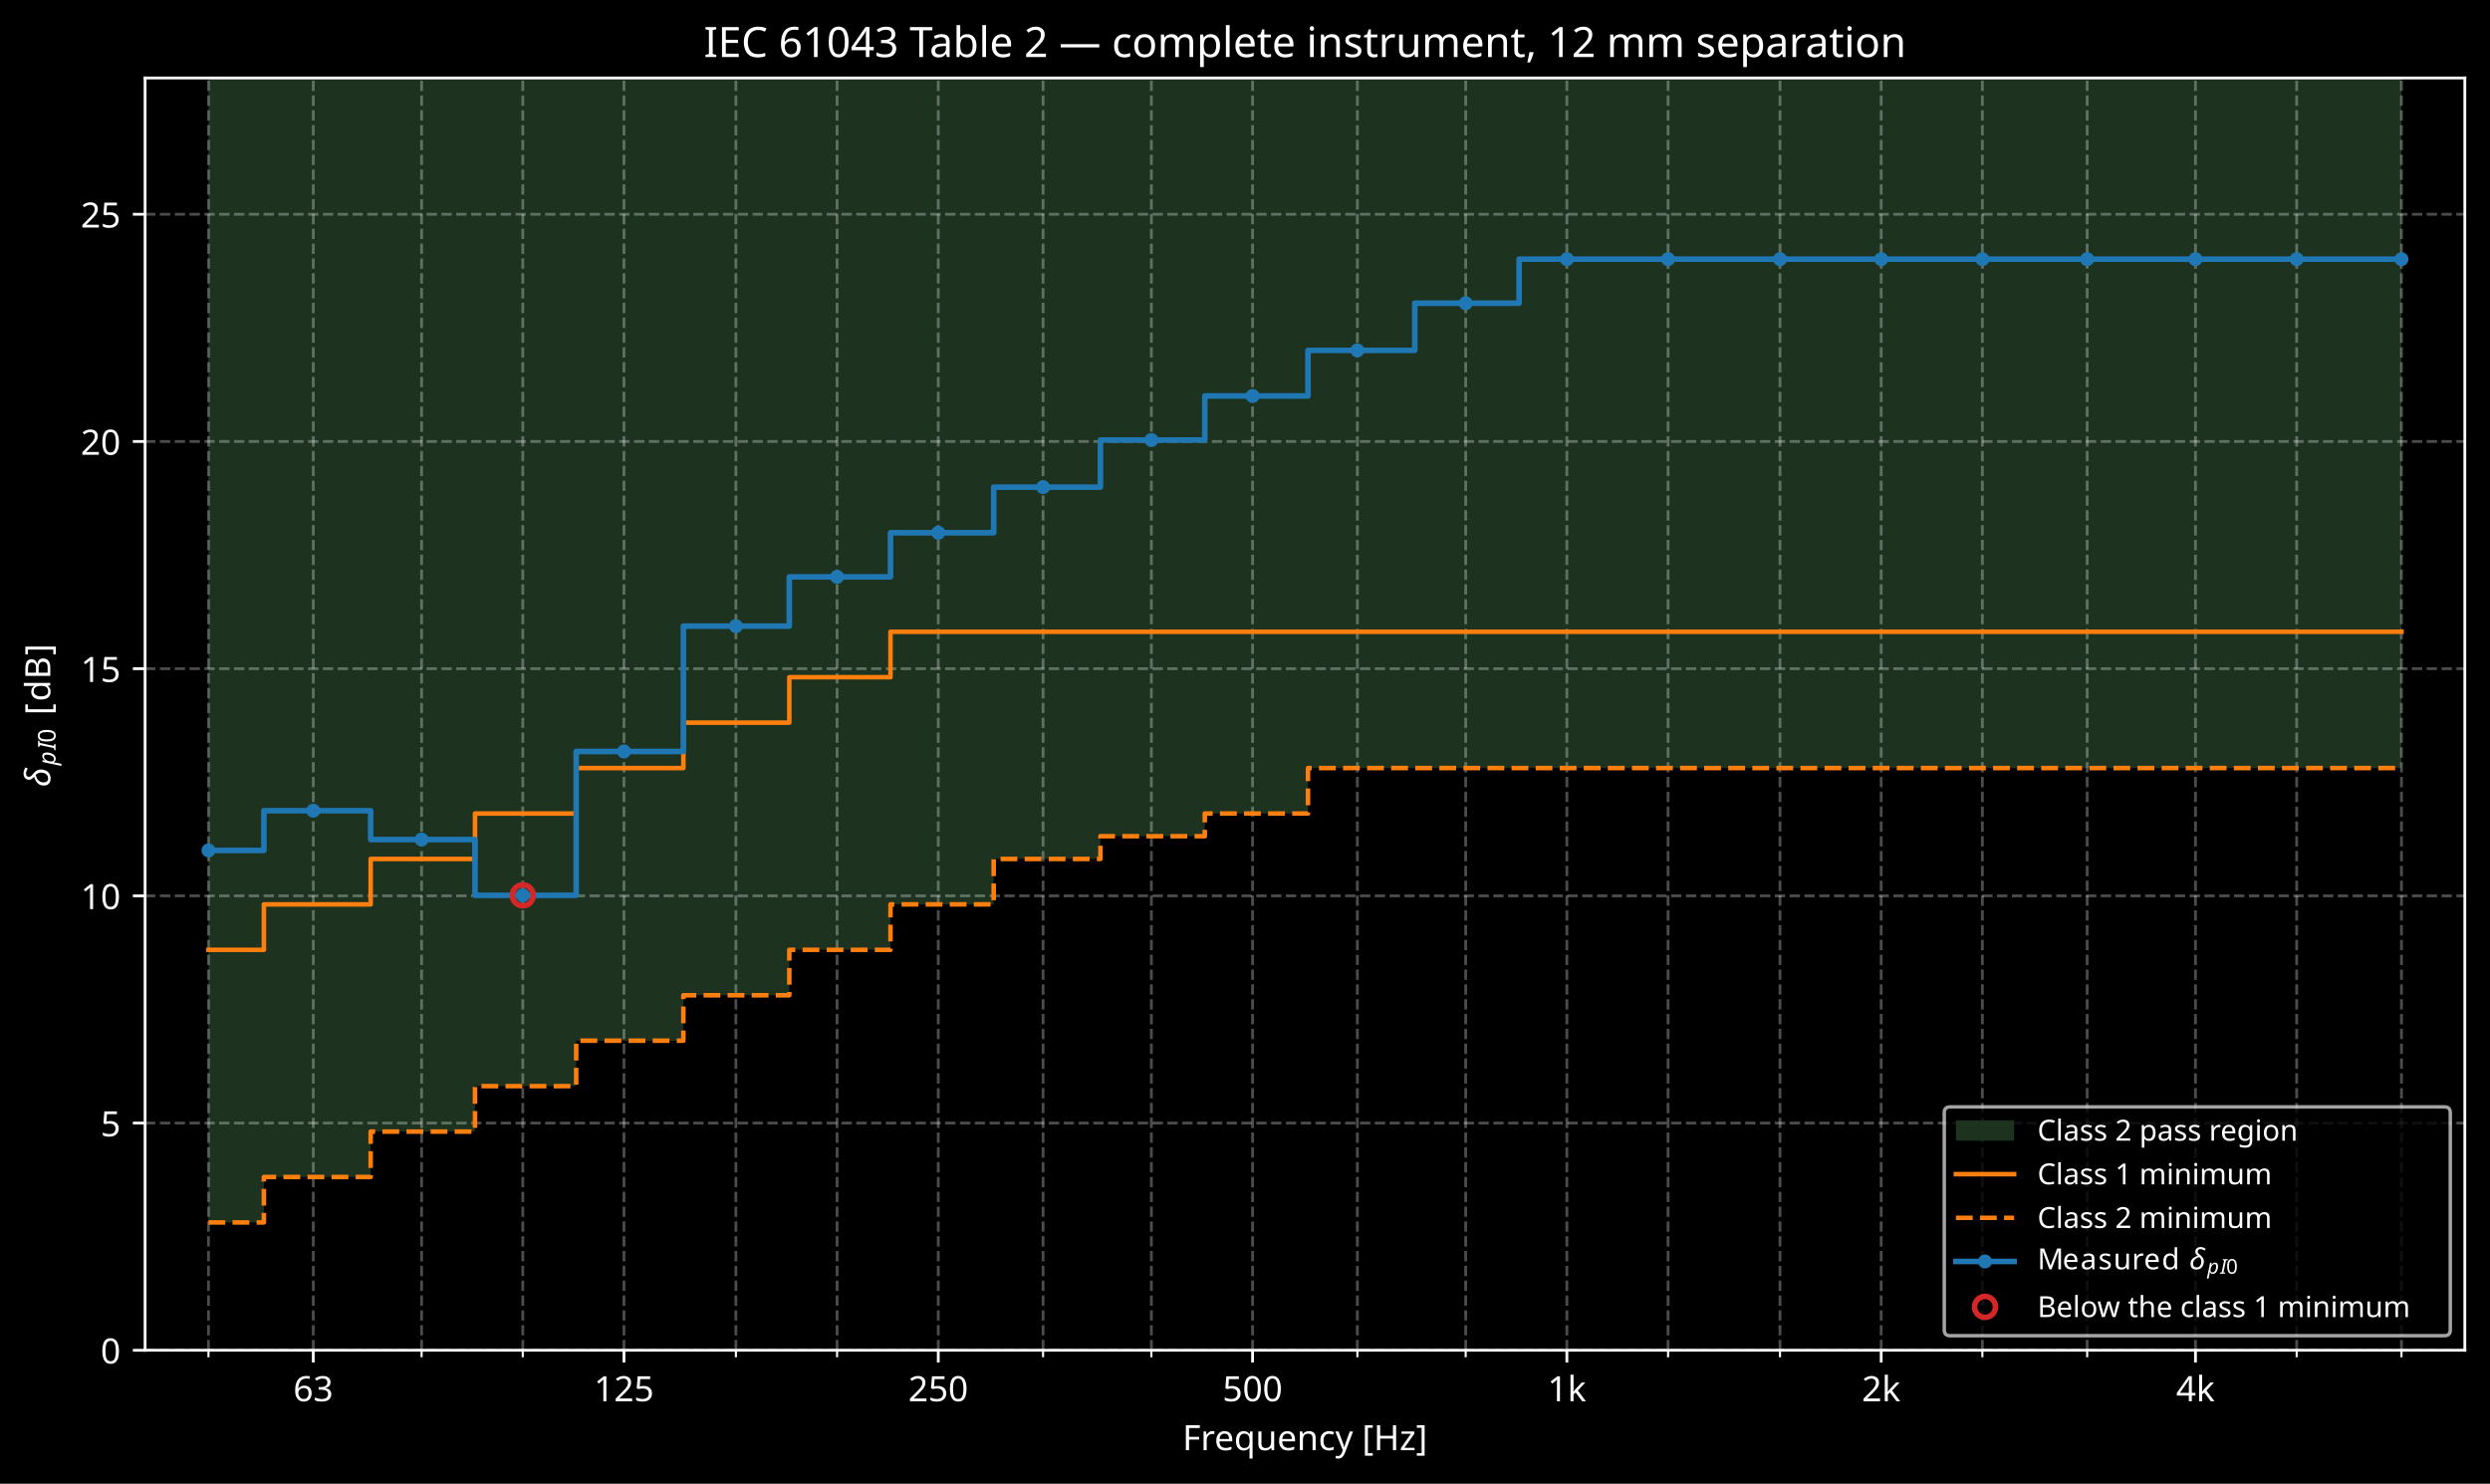
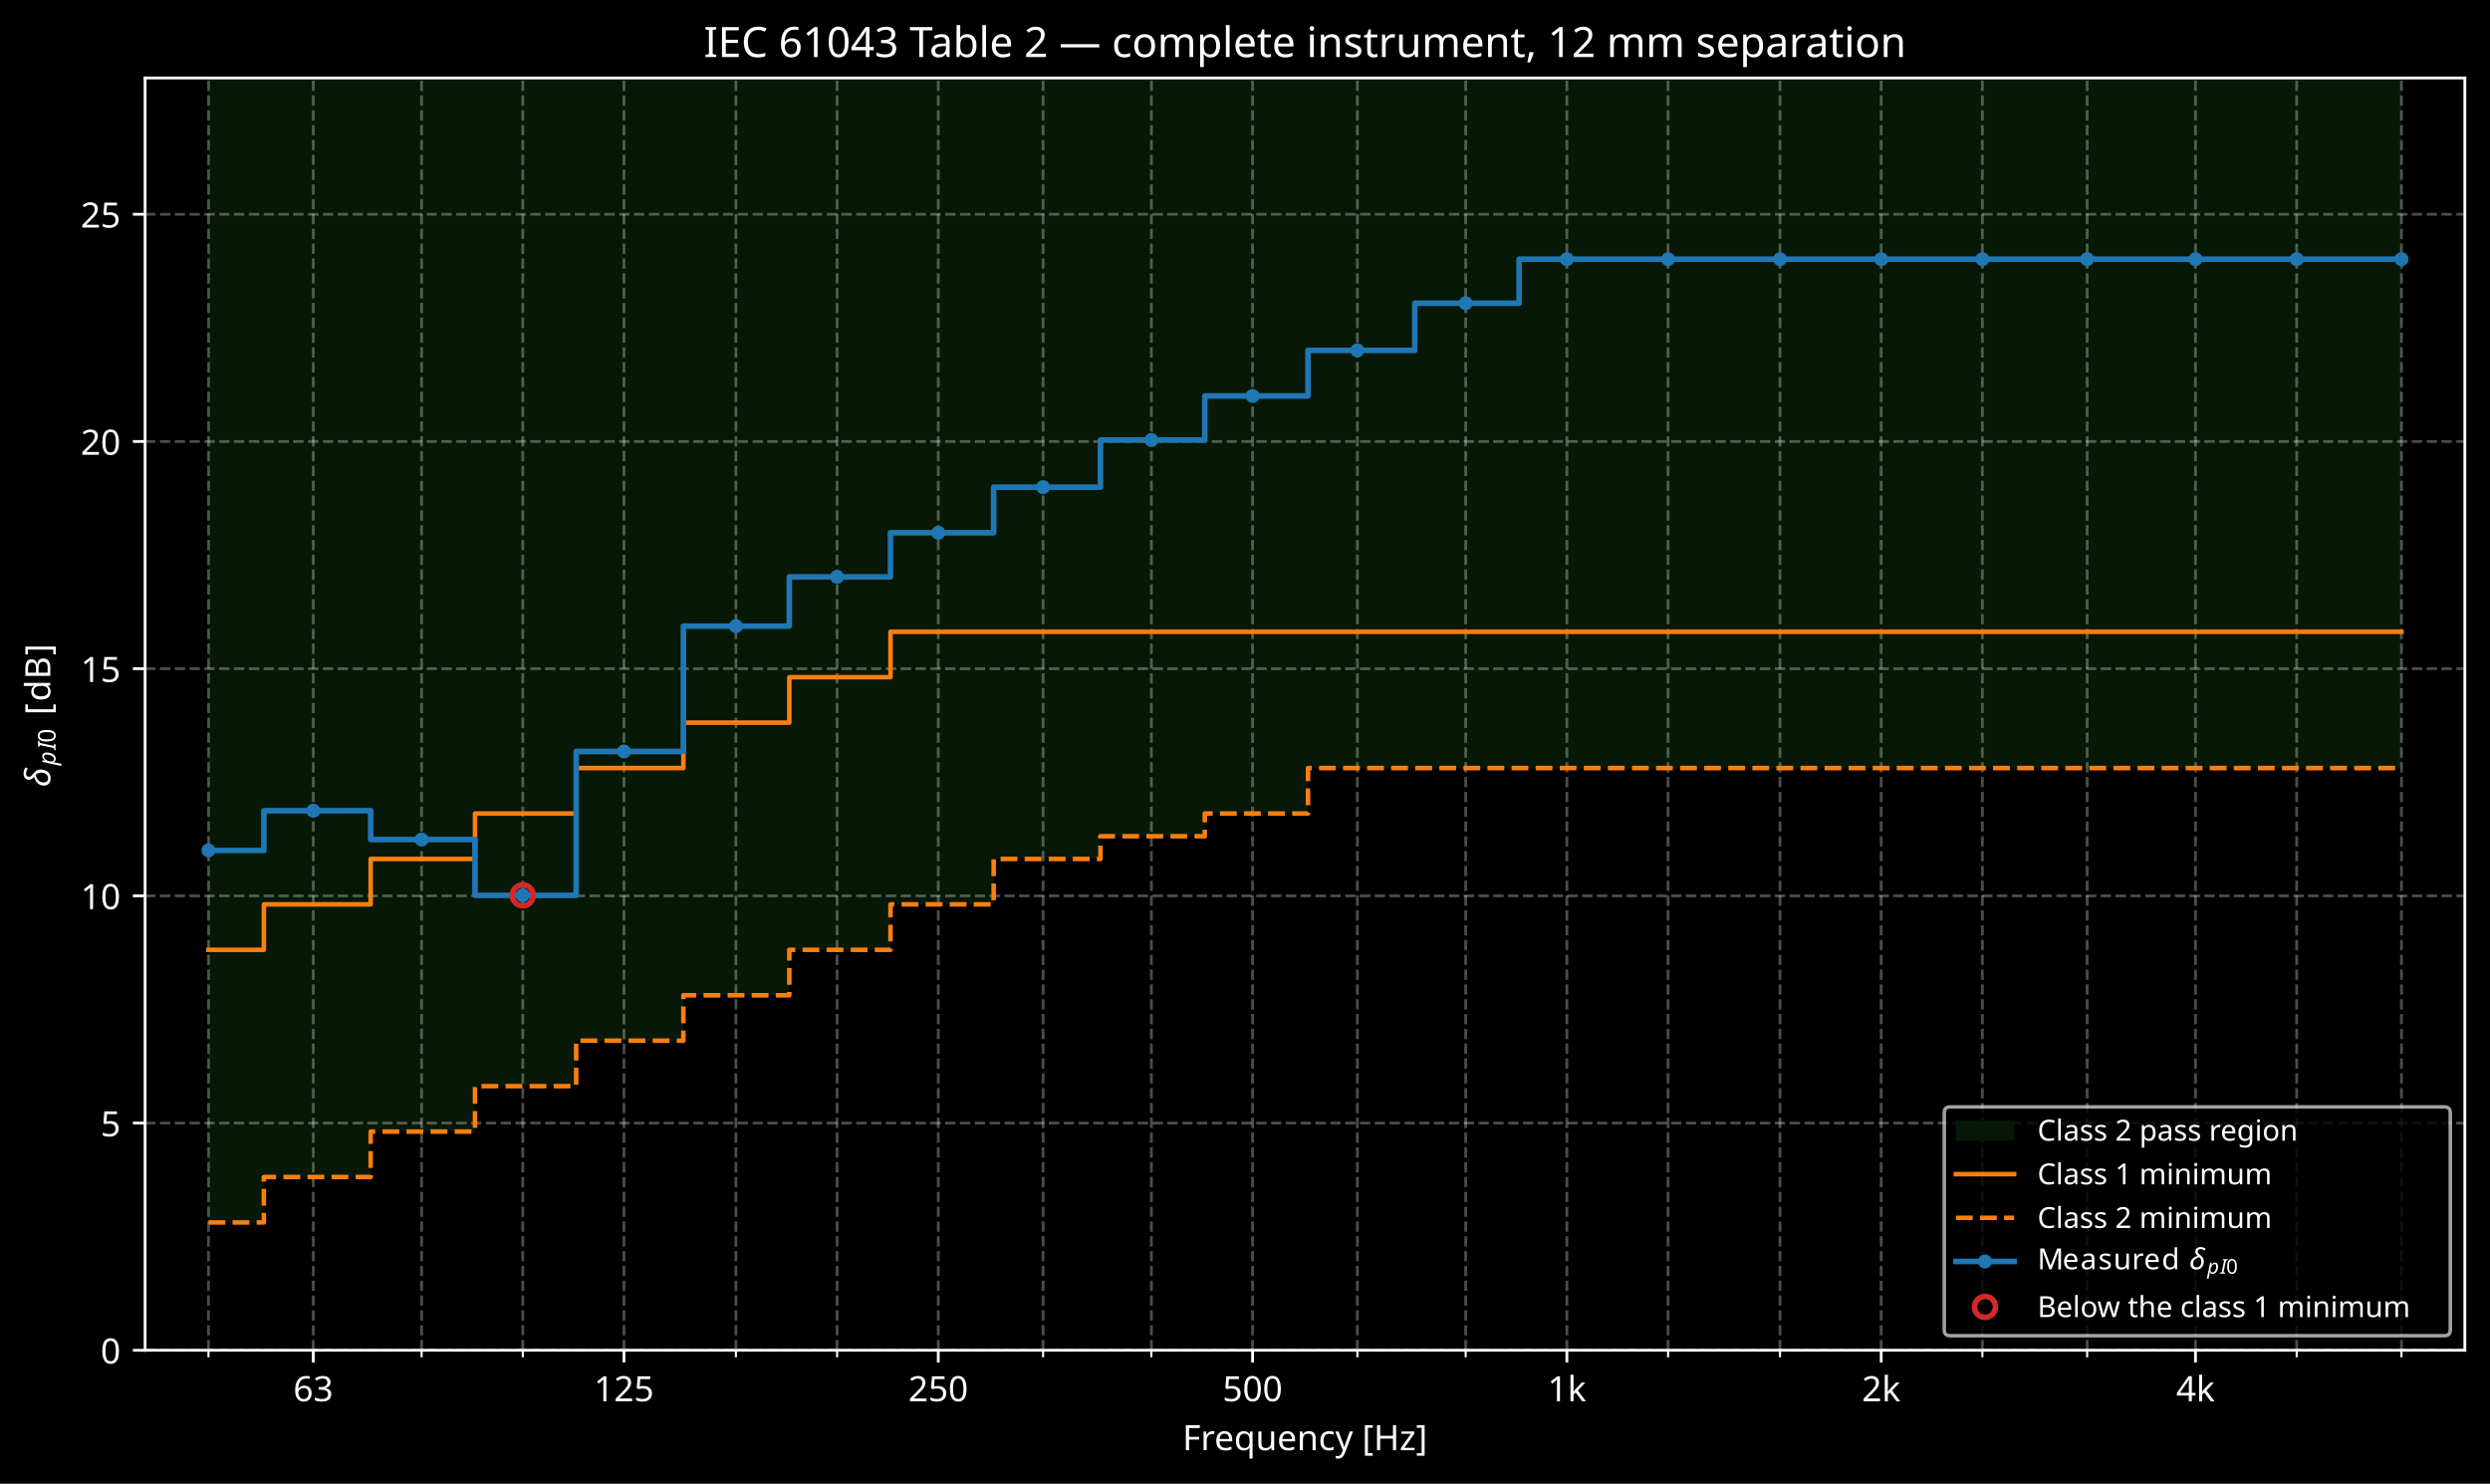
<svg xmlns="http://www.w3.org/2000/svg" xmlns:xlink="http://www.w3.org/1999/xlink" width="712.605pt" height="424.635pt" viewBox="0 0 712.605 424.635" version="1.1">
  <defs>
    <style type="text/css">*{stroke-linejoin: round; stroke-linecap: butt}</style>
  </defs>
  <g id="figure_1">
    <g id="patch_1">
      <path d="M 0 424.635  L 712.605 424.635  L 712.605 0  L 0 0  z " />
    </g>
    <g id="axes_1">
      <g id="patch_2">
        <path d="M 41.525 386.433  L 705.405 386.433  L 705.405 22.318  L 41.525 22.318  z " />
      </g>
      <g id="FillBetweenPolyCollection_1">
-         <path d="M 59.662 22.318  L 59.662 349.86  L 75.522 349.86  L 75.522 336.856  L 106.078 336.856  L 106.078 323.852  L 135.939 323.852  L 135.939 310.848  L 164.897 310.848  L 164.897 297.844  L 195.573 297.844  L 195.573 284.84  L 225.889 284.84  L 225.889 271.836  L 254.847 271.836  L 254.847 258.832  L 284.38 258.832  L 284.38 245.828  L 314.935 245.828  L 314.935 239.325  L 344.797 239.325  L 344.797 232.823  L 374.33 232.823  L 374.33 219.819  L 404.885 219.819  L 404.885 219.819  L 434.747 219.819  L 434.747 219.819  L 463.704 219.819  L 463.704 219.819  L 494.38 219.819  L 494.38 219.819  L 524.697 219.819  L 524.697 219.819  L 553.654 219.819  L 553.654 219.819  L 583.187 219.819  L 583.187 219.819  L 613.742 219.819  L 613.742 219.819  L 643.604 219.819  L 643.604 219.819  L 673.137 219.819  L 673.137 219.819  L 687.268 219.819  L 687.268 22.318  L 687.268 22.318  L 673.137 22.318  L 673.137 22.318  L 643.604 22.318  L 643.604 22.318  L 613.742 22.318  L 613.742 22.318  L 583.187 22.318  L 583.187 22.318  L 553.654 22.318  L 553.654 22.318  L 524.697 22.318  L 524.697 22.318  L 494.38 22.318  L 494.38 22.318  L 463.704 22.318  L 463.704 22.318  L 434.747 22.318  L 434.747 22.318  L 404.885 22.318  L 404.885 22.318  L 374.33 22.318  L 374.33 22.318  L 344.797 22.318  L 344.797 22.318  L 314.935 22.318  L 314.935 22.318  L 284.38 22.318  L 284.38 22.318  L 254.847 22.318  L 254.847 22.318  L 225.889 22.318  L 225.889 22.318  L 195.573 22.318  L 195.573 22.318  L 164.897 22.318  L 164.897 22.318  L 135.939 22.318  L 135.939 22.318  L 106.078 22.318  L 106.078 22.318  L 75.522 22.318  L 75.522 22.318  L 59.662 22.318  z " clip-path="url(#p0b896bd59b)" style="fill: #1d3320" />
+         <path d="M 59.662 22.318  L 59.662 349.86  L 75.522 349.86  L 75.522 336.856  L 106.078 336.856  L 106.078 323.852  L 135.939 323.852  L 135.939 310.848  L 164.897 310.848  L 164.897 297.844  L 195.573 297.844  L 195.573 284.84  L 225.889 284.84  L 225.889 271.836  L 254.847 271.836  L 254.847 258.832  L 284.38 258.832  L 284.38 245.828  L 314.935 245.828  L 314.935 239.325  L 344.797 239.325  L 344.797 232.823  L 374.33 232.823  L 374.33 219.819  L 404.885 219.819  L 404.885 219.819  L 434.747 219.819  L 434.747 219.819  L 463.704 219.819  L 463.704 219.819  L 494.38 219.819  L 494.38 219.819  L 524.697 219.819  L 524.697 219.819  L 553.654 219.819  L 553.654 219.819  L 583.187 219.819  L 583.187 219.819  L 613.742 219.819  L 613.742 219.819  L 643.604 219.819  L 643.604 219.819  L 673.137 219.819  L 673.137 219.819  L 687.268 219.819  L 687.268 22.318  L 687.268 22.318  L 673.137 22.318  L 673.137 22.318  L 643.604 22.318  L 643.604 22.318  L 613.742 22.318  L 613.742 22.318  L 583.187 22.318  L 583.187 22.318  L 553.654 22.318  L 553.654 22.318  L 524.697 22.318  L 524.697 22.318  L 494.38 22.318  L 494.38 22.318  L 463.704 22.318  L 463.704 22.318  L 434.747 22.318  L 434.747 22.318  L 404.885 22.318  L 404.885 22.318  L 374.33 22.318  L 374.33 22.318  L 344.797 22.318  L 344.797 22.318  L 314.935 22.318  L 314.935 22.318  L 284.38 22.318  L 284.38 22.318  L 254.847 22.318  L 254.847 22.318  L 225.889 22.318  L 225.889 22.318  L 195.573 22.318  L 195.573 22.318  L 164.897 22.318  L 164.897 22.318  L 135.939 22.318  L 135.939 22.318  L 106.078 22.318  L 106.078 22.318  L 75.522 22.318  L 75.522 22.318  L 59.662 22.318  z " clip-path="url(#p0b896bd59b)" style="fill: #071807" />
      </g>
      <g id="matplotlib.axis_1">
        <g id="xtick_1">
          <g id="line2d_1">
            <path d="M 89.653 386.433  L 89.653 22.318  " clip-path="url(#p0b896bd59b)" style="fill: none; stroke-dasharray: 2.96,1.28; stroke-dashoffset: 0; stroke: #ffffff; stroke-opacity: 0.3; stroke-width: 0.8" />
          </g>
          <g id="line2d_2">
            <defs>
              <path id="m8d14ee1197" d="M 0 0  L 0 3.5  " style="stroke: #ffffff; stroke-width: 0.8" />
            </defs>
            <g>
              <use xlink:href="#m8d14ee1197" x="89.653" y="386.433" style="fill: #ffffff; stroke: #ffffff; stroke-width: 0.8" />
            </g>
          </g>
          <g id="text_1">
            <text style="font-size: 10px; font-family: sans-serif; text-anchor: middle; fill: #ffffff" x="89.653" y="401.031" transform="rotate(-0 89.65341 401.0311)">63</text>
          </g>
        </g>
        <g id="xtick_2">
          <g id="line2d_3">
            <path d="M 178.569 386.433  L 178.569 22.318  " clip-path="url(#p0b896bd59b)" style="fill: none; stroke-dasharray: 2.96,1.28; stroke-dashoffset: 0; stroke: #ffffff; stroke-opacity: 0.3; stroke-width: 0.8" />
          </g>
          <g id="line2d_4">
            <g>
              <use xlink:href="#m8d14ee1197" x="178.569" y="386.433" style="fill: #ffffff; stroke: #ffffff; stroke-width: 0.8" />
            </g>
          </g>
          <g id="text_2">
            <text style="font-size: 10px; font-family: sans-serif; text-anchor: middle; fill: #ffffff" x="178.569" y="401.031" transform="rotate(-0 178.5693 401.0311)">125</text>
          </g>
        </g>
        <g id="xtick_3">
          <g id="line2d_5">
            <path d="M 268.519 386.433  L 268.519 22.318  " clip-path="url(#p0b896bd59b)" style="fill: none; stroke-dasharray: 2.96,1.28; stroke-dashoffset: 0; stroke: #ffffff; stroke-opacity: 0.3; stroke-width: 0.8" />
          </g>
          <g id="line2d_6">
            <g>
              <use xlink:href="#m8d14ee1197" x="268.519" y="386.433" style="fill: #ffffff; stroke: #ffffff; stroke-width: 0.8" />
            </g>
          </g>
          <g id="text_3">
            <text style="font-size: 10px; font-family: sans-serif; text-anchor: middle; fill: #ffffff" x="268.519" y="401.031" transform="rotate(-0 268.5193 401.0311)">250</text>
          </g>
        </g>
        <g id="xtick_4">
          <g id="line2d_7">
            <path d="M 358.469 386.433  L 358.469 22.318  " clip-path="url(#p0b896bd59b)" style="fill: none; stroke-dasharray: 2.96,1.28; stroke-dashoffset: 0; stroke: #ffffff; stroke-opacity: 0.3; stroke-width: 0.8" />
          </g>
          <g id="line2d_8">
            <g>
              <use xlink:href="#m8d14ee1197" x="358.469" y="386.433" style="fill: #ffffff; stroke: #ffffff; stroke-width: 0.8" />
            </g>
          </g>
          <g id="text_4">
            <text style="font-size: 10px; font-family: sans-serif; text-anchor: middle; fill: #ffffff" x="358.469" y="401.031" transform="rotate(-0 358.4693 401.0311)">500</text>
          </g>
        </g>
        <g id="xtick_5">
          <g id="line2d_9">
            <path d="M 448.419 386.433  L 448.419 22.318  " clip-path="url(#p0b896bd59b)" style="fill: none; stroke-dasharray: 2.96,1.28; stroke-dashoffset: 0; stroke: #ffffff; stroke-opacity: 0.3; stroke-width: 0.8" />
          </g>
          <g id="line2d_10">
            <g>
              <use xlink:href="#m8d14ee1197" x="448.419" y="386.433" style="fill: #ffffff; stroke: #ffffff; stroke-width: 0.8" />
            </g>
          </g>
          <g id="text_5">
            <text style="font-size: 10px; font-family: sans-serif; text-anchor: middle; fill: #ffffff" x="448.419" y="401.032" transform="rotate(-0 448.4192 401.0319)">1k</text>
          </g>
        </g>
        <g id="xtick_6">
          <g id="line2d_11">
            <path d="M 538.369 386.433  L 538.369 22.318  " clip-path="url(#p0b896bd59b)" style="fill: none; stroke-dasharray: 2.96,1.28; stroke-dashoffset: 0; stroke: #ffffff; stroke-opacity: 0.3; stroke-width: 0.8" />
          </g>
          <g id="line2d_12">
            <g>
              <use xlink:href="#m8d14ee1197" x="538.369" y="386.433" style="fill: #ffffff; stroke: #ffffff; stroke-width: 0.8" />
            </g>
          </g>
          <g id="text_6">
            <text style="font-size: 10px; font-family: sans-serif; text-anchor: middle; fill: #ffffff" x="538.369" y="401.032" transform="rotate(-0 538.3692 401.0319)">2k</text>
          </g>
        </g>
        <g id="xtick_7">
          <g id="line2d_13">
            <path d="M 628.319 386.433  L 628.319 22.318  " clip-path="url(#p0b896bd59b)" style="fill: none; stroke-dasharray: 2.96,1.28; stroke-dashoffset: 0; stroke: #ffffff; stroke-opacity: 0.3; stroke-width: 0.8" />
          </g>
          <g id="line2d_14">
            <g>
              <use xlink:href="#m8d14ee1197" x="628.319" y="386.433" style="fill: #ffffff; stroke: #ffffff; stroke-width: 0.8" />
            </g>
          </g>
          <g id="text_7">
            <text style="font-size: 10px; font-family: sans-serif; text-anchor: middle; fill: #ffffff" x="628.319" y="401.032" transform="rotate(-0 628.3192 401.0319)">4k</text>
          </g>
        </g>
        <g id="xtick_8">
          <g id="line2d_15">
            <path d="M 59.662 386.433  L 59.662 22.318  " clip-path="url(#p0b896bd59b)" style="fill: none; stroke-dasharray: 2.96,1.28; stroke-dashoffset: 0; stroke: #ffffff; stroke-opacity: 0.3; stroke-width: 0.8" />
          </g>
          <g id="line2d_16">
            <defs>
              <path id="m1caa325441" d="M 0 0  L 0 2  " style="stroke: #ffffff; stroke-width: 0.6" />
            </defs>
            <g>
              <use xlink:href="#m1caa325441" x="59.662" y="386.433" style="fill: #ffffff; stroke: #ffffff; stroke-width: 0.6" />
            </g>
          </g>
        </g>
        <g id="xtick_9">
          <g id="line2d_17">
            <path d="M 120.655 386.433  L 120.655 22.318  " clip-path="url(#p0b896bd59b)" style="fill: none; stroke-dasharray: 2.96,1.28; stroke-dashoffset: 0; stroke: #ffffff; stroke-opacity: 0.3; stroke-width: 0.8" />
          </g>
          <g id="line2d_18">
            <g>
              <use xlink:href="#m1caa325441" x="120.655" y="386.433" style="fill: #ffffff; stroke: #ffffff; stroke-width: 0.6" />
            </g>
          </g>
        </g>
        <g id="xtick_10">
          <g id="line2d_19">
            <path d="M 149.612 386.433  L 149.612 22.318  " clip-path="url(#p0b896bd59b)" style="fill: none; stroke-dasharray: 2.96,1.28; stroke-dashoffset: 0; stroke: #ffffff; stroke-opacity: 0.3; stroke-width: 0.8" />
          </g>
          <g id="line2d_20">
            <g>
              <use xlink:href="#m1caa325441" x="149.612" y="386.433" style="fill: #ffffff; stroke: #ffffff; stroke-width: 0.6" />
            </g>
          </g>
        </g>
        <g id="xtick_11">
          <g id="line2d_21">
            <path d="M 210.604 386.433  L 210.604 22.318  " clip-path="url(#p0b896bd59b)" style="fill: none; stroke-dasharray: 2.96,1.28; stroke-dashoffset: 0; stroke: #ffffff; stroke-opacity: 0.3; stroke-width: 0.8" />
          </g>
          <g id="line2d_22">
            <g>
              <use xlink:href="#m1caa325441" x="210.604" y="386.433" style="fill: #ffffff; stroke: #ffffff; stroke-width: 0.6" />
            </g>
          </g>
        </g>
        <g id="xtick_12">
          <g id="line2d_23">
            <path d="M 239.562 386.433  L 239.562 22.318  " clip-path="url(#p0b896bd59b)" style="fill: none; stroke-dasharray: 2.96,1.28; stroke-dashoffset: 0; stroke: #ffffff; stroke-opacity: 0.3; stroke-width: 0.8" />
          </g>
          <g id="line2d_24">
            <g>
              <use xlink:href="#m1caa325441" x="239.562" y="386.433" style="fill: #ffffff; stroke: #ffffff; stroke-width: 0.6" />
            </g>
          </g>
        </g>
        <g id="xtick_13">
          <g id="line2d_25">
            <path d="M 298.511 386.433  L 298.511 22.318  " clip-path="url(#p0b896bd59b)" style="fill: none; stroke-dasharray: 2.96,1.28; stroke-dashoffset: 0; stroke: #ffffff; stroke-opacity: 0.3; stroke-width: 0.8" />
          </g>
          <g id="line2d_26">
            <g>
              <use xlink:href="#m1caa325441" x="298.511" y="386.433" style="fill: #ffffff; stroke: #ffffff; stroke-width: 0.6" />
            </g>
          </g>
        </g>
        <g id="xtick_14">
          <g id="line2d_27">
            <path d="M 329.512 386.433  L 329.512 22.318  " clip-path="url(#p0b896bd59b)" style="fill: none; stroke-dasharray: 2.96,1.28; stroke-dashoffset: 0; stroke: #ffffff; stroke-opacity: 0.3; stroke-width: 0.8" />
          </g>
          <g id="line2d_28">
            <g>
              <use xlink:href="#m1caa325441" x="329.512" y="386.433" style="fill: #ffffff; stroke: #ffffff; stroke-width: 0.6" />
            </g>
          </g>
        </g>
        <g id="xtick_15">
          <g id="line2d_29">
            <path d="M 388.461 386.433  L 388.461 22.318  " clip-path="url(#p0b896bd59b)" style="fill: none; stroke-dasharray: 2.96,1.28; stroke-dashoffset: 0; stroke: #ffffff; stroke-opacity: 0.3; stroke-width: 0.8" />
          </g>
          <g id="line2d_30">
            <g>
              <use xlink:href="#m1caa325441" x="388.461" y="386.433" style="fill: #ffffff; stroke: #ffffff; stroke-width: 0.6" />
            </g>
          </g>
        </g>
        <g id="xtick_16">
          <g id="line2d_31">
            <path d="M 419.462 386.433  L 419.462 22.318  " clip-path="url(#p0b896bd59b)" style="fill: none; stroke-dasharray: 2.96,1.28; stroke-dashoffset: 0; stroke: #ffffff; stroke-opacity: 0.3; stroke-width: 0.8" />
          </g>
          <g id="line2d_32">
            <g>
              <use xlink:href="#m1caa325441" x="419.462" y="386.433" style="fill: #ffffff; stroke: #ffffff; stroke-width: 0.6" />
            </g>
          </g>
        </g>
        <g id="xtick_17">
          <g id="line2d_33">
            <path d="M 477.377 386.433  L 477.377 22.318  " clip-path="url(#p0b896bd59b)" style="fill: none; stroke-dasharray: 2.96,1.28; stroke-dashoffset: 0; stroke: #ffffff; stroke-opacity: 0.3; stroke-width: 0.8" />
          </g>
          <g id="line2d_34">
            <g>
              <use xlink:href="#m1caa325441" x="477.377" y="386.433" style="fill: #ffffff; stroke: #ffffff; stroke-width: 0.6" />
            </g>
          </g>
        </g>
        <g id="xtick_18">
          <g id="line2d_35">
            <path d="M 509.412 386.433  L 509.412 22.318  " clip-path="url(#p0b896bd59b)" style="fill: none; stroke-dasharray: 2.96,1.28; stroke-dashoffset: 0; stroke: #ffffff; stroke-opacity: 0.3; stroke-width: 0.8" />
          </g>
          <g id="line2d_36">
            <g>
              <use xlink:href="#m1caa325441" x="509.412" y="386.433" style="fill: #ffffff; stroke: #ffffff; stroke-width: 0.6" />
            </g>
          </g>
        </g>
        <g id="xtick_19">
          <g id="line2d_37">
            <path d="M 567.327 386.433  L 567.327 22.318  " clip-path="url(#p0b896bd59b)" style="fill: none; stroke-dasharray: 2.96,1.28; stroke-dashoffset: 0; stroke: #ffffff; stroke-opacity: 0.3; stroke-width: 0.8" />
          </g>
          <g id="line2d_38">
            <g>
              <use xlink:href="#m1caa325441" x="567.327" y="386.433" style="fill: #ffffff; stroke: #ffffff; stroke-width: 0.6" />
            </g>
          </g>
        </g>
        <g id="xtick_20">
          <g id="line2d_39">
            <path d="M 597.318 386.433  L 597.318 22.318  " clip-path="url(#p0b896bd59b)" style="fill: none; stroke-dasharray: 2.96,1.28; stroke-dashoffset: 0; stroke: #ffffff; stroke-opacity: 0.3; stroke-width: 0.8" />
          </g>
          <g id="line2d_40">
            <g>
              <use xlink:href="#m1caa325441" x="597.318" y="386.433" style="fill: #ffffff; stroke: #ffffff; stroke-width: 0.6" />
            </g>
          </g>
        </g>
        <g id="xtick_21">
          <g id="line2d_41">
            <path d="M 657.277 386.433  L 657.277 22.318  " clip-path="url(#p0b896bd59b)" style="fill: none; stroke-dasharray: 2.96,1.28; stroke-dashoffset: 0; stroke: #ffffff; stroke-opacity: 0.3; stroke-width: 0.8" />
          </g>
          <g id="line2d_42">
            <g>
              <use xlink:href="#m1caa325441" x="657.277" y="386.433" style="fill: #ffffff; stroke: #ffffff; stroke-width: 0.6" />
            </g>
          </g>
        </g>
        <g id="xtick_22">
          <g id="line2d_43">
            <path d="M 687.268 386.433  L 687.268 22.318  " clip-path="url(#p0b896bd59b)" style="fill: none; stroke-dasharray: 2.96,1.28; stroke-dashoffset: 0; stroke: #ffffff; stroke-opacity: 0.3; stroke-width: 0.8" />
          </g>
          <g id="line2d_44">
            <g>
              <use xlink:href="#m1caa325441" x="687.268" y="386.433" style="fill: #ffffff; stroke: #ffffff; stroke-width: 0.6" />
            </g>
          </g>
        </g>
        <g id="text_8">
          <text style="font-size: 10px; font-family: sans-serif; text-anchor: middle; fill: #ffffff" x="373.465" y="415.033" transform="rotate(-0 373.465 415.0327)">Frequency [Hz]</text>
        </g>
      </g>
      <g id="matplotlib.axis_2">
        <g id="ytick_1">
          <g id="line2d_45">
            <path d="M 41.525 386.433  L 705.405 386.433  " clip-path="url(#p0b896bd59b)" style="fill: none; stroke-dasharray: 2.96,1.28; stroke-dashoffset: 0; stroke: #ffffff; stroke-opacity: 0.3; stroke-width: 0.8" />
          </g>
          <g id="line2d_46">
            <defs>
              <path id="m5e07181663" d="M 0 0  L -3.5 0  " style="stroke: #ffffff; stroke-width: 0.8" />
            </defs>
            <g>
              <use xlink:href="#m5e07181663" x="41.525" y="386.433" style="fill: #ffffff; stroke: #ffffff; stroke-width: 0.8" />
            </g>
          </g>
          <g id="text_9">
            <text style="font-size: 10px; font-family: sans-serif; text-anchor: end; fill: #ffffff" x="34.525" y="390.232" transform="rotate(-0 34.525 390.2323)">0</text>
          </g>
        </g>
        <g id="ytick_2">
          <g id="line2d_47">
            <path d="M 41.525 321.413  L 705.405 321.413  " clip-path="url(#p0b896bd59b)" style="fill: none; stroke-dasharray: 2.96,1.28; stroke-dashoffset: 0; stroke: #ffffff; stroke-opacity: 0.3; stroke-width: 0.8" />
          </g>
          <g id="line2d_48">
            <g>
              <use xlink:href="#m5e07181663" x="41.525" y="321.413" style="fill: #ffffff; stroke: #ffffff; stroke-width: 0.8" />
            </g>
          </g>
          <g id="text_10">
            <text style="font-size: 10px; font-family: sans-serif; text-anchor: end; fill: #ffffff" x="34.525" y="325.212" transform="rotate(-0 34.525 325.2117)">5</text>
          </g>
        </g>
        <g id="ytick_3">
          <g id="line2d_49">
            <path d="M 41.525 256.392  L 705.405 256.392  " clip-path="url(#p0b896bd59b)" style="fill: none; stroke-dasharray: 2.96,1.28; stroke-dashoffset: 0; stroke: #ffffff; stroke-opacity: 0.3; stroke-width: 0.8" />
          </g>
          <g id="line2d_50">
            <g>
              <use xlink:href="#m5e07181663" x="41.525" y="256.392" style="fill: #ffffff; stroke: #ffffff; stroke-width: 0.8" />
            </g>
          </g>
          <g id="text_11">
            <text style="font-size: 10px; font-family: sans-serif; text-anchor: end; fill: #ffffff" x="34.525" y="260.191" transform="rotate(-0 34.525 260.1911)">10</text>
          </g>
        </g>
        <g id="ytick_4">
          <g id="line2d_51">
            <path d="M 41.525 191.372  L 705.405 191.372  " clip-path="url(#p0b896bd59b)" style="fill: none; stroke-dasharray: 2.96,1.28; stroke-dashoffset: 0; stroke: #ffffff; stroke-opacity: 0.3; stroke-width: 0.8" />
          </g>
          <g id="line2d_52">
            <g>
              <use xlink:href="#m5e07181663" x="41.525" y="191.372" style="fill: #ffffff; stroke: #ffffff; stroke-width: 0.8" />
            </g>
          </g>
          <g id="text_12">
            <text style="font-size: 10px; font-family: sans-serif; text-anchor: end; fill: #ffffff" x="34.525" y="195.17" transform="rotate(-0 34.525 195.1705)">15</text>
          </g>
        </g>
        <g id="ytick_5">
          <g id="line2d_53">
            <path d="M 41.525 126.351  L 705.405 126.351  " clip-path="url(#p0b896bd59b)" style="fill: none; stroke-dasharray: 2.96,1.28; stroke-dashoffset: 0; stroke: #ffffff; stroke-opacity: 0.3; stroke-width: 0.8" />
          </g>
          <g id="line2d_54">
            <g>
              <use xlink:href="#m5e07181663" x="41.525" y="126.351" style="fill: #ffffff; stroke: #ffffff; stroke-width: 0.8" />
            </g>
          </g>
          <g id="text_13">
            <text style="font-size: 10px; font-family: sans-serif; text-anchor: end; fill: #ffffff" x="34.525" y="130.15" transform="rotate(-0 34.525 130.1499)">20</text>
          </g>
        </g>
        <g id="ytick_6">
          <g id="line2d_55">
            <path d="M 41.525 61.33  L 705.405 61.33  " clip-path="url(#p0b896bd59b)" style="fill: none; stroke-dasharray: 2.96,1.28; stroke-dashoffset: 0; stroke: #ffffff; stroke-opacity: 0.3; stroke-width: 0.8" />
          </g>
          <g id="line2d_56">
            <g>
              <use xlink:href="#m5e07181663" x="41.525" y="61.33" style="fill: #ffffff; stroke: #ffffff; stroke-width: 0.8" />
            </g>
          </g>
          <g id="text_14">
            <text style="font-size: 10px; font-family: sans-serif; text-anchor: end; fill: #ffffff" x="34.525" y="65.129" transform="rotate(-0 34.525 65.12931)">25</text>
          </g>
        </g>
        <g id="text_15">
          <g style="fill: #ffffff" transform="translate(14.8 225.1758) rotate(-90)">
            <text>
              <tspan x="0" y="-0.406" style="font-style: oblique; font-size: 10px; font-family: sans-serif; fill: #ffffff">δ</tspan>
              <tspan x="6.118" y="1.094" style="font-style: oblique; font-size: 7px; font-family: sans-serif; fill: #ffffff">p</tspan>
              <tspan x="10.562" y="1.094" style="font-style: oblique; font-size: 7px; font-family: sans-serif; fill: #ffffff">I</tspan>
              <tspan x="12.626" y="1.094" style="font-size: 7px; font-family: sans-serif; fill: #ffffff">0</tspan>
              <tspan x="17.353" y="-0.406" style="font-size: 10px; font-family: sans-serif; fill: #ffffff"> </tspan>
              <tspan x="20.532" y="-0.406" style="font-size: 10px; font-family: sans-serif; fill: #ffffff">[</tspan>
              <tspan x="24.433" y="-0.406" style="font-size: 10px; font-family: sans-serif; fill: #ffffff">d</tspan>
              <tspan x="30.781" y="-0.406" style="font-size: 10px; font-family: sans-serif; fill: #ffffff">B</tspan>
              <tspan x="37.641" y="-0.406" style="font-size: 10px; font-family: sans-serif; fill: #ffffff">]</tspan>
            </text>
          </g>
        </g>
      </g>
      <g id="line2d_57">
        <path d="M 59.662 271.836  L 75.522 271.836  L 75.522 258.832  L 106.078 258.832  L 106.078 245.828  L 135.939 245.828  L 135.939 232.823  L 164.897 232.823  L 164.897 219.819  L 195.573 219.819  L 195.573 206.815  L 225.889 206.815  L 225.889 193.811  L 254.847 193.811  L 254.847 180.807  L 284.38 180.807  L 284.38 180.807  L 314.935 180.807  L 314.935 180.807  L 344.797 180.807  L 344.797 180.807  L 374.33 180.807  L 374.33 180.807  L 404.885 180.807  L 404.885 180.807  L 434.747 180.807  L 434.747 180.807  L 463.704 180.807  L 463.704 180.807  L 494.38 180.807  L 494.38 180.807  L 524.697 180.807  L 524.697 180.807  L 553.654 180.807  L 553.654 180.807  L 583.187 180.807  L 583.187 180.807  L 613.742 180.807  L 613.742 180.807  L 643.604 180.807  L 643.604 180.807  L 673.137 180.807  L 673.137 180.807  L 687.268 180.807  " clip-path="url(#p0b896bd59b)" style="fill: none; stroke: #ff7f0e; stroke-width: 1.3; stroke-linecap: square" />
      </g>
      <g id="line2d_58">
        <path d="M 59.662 349.86  L 75.522 349.86  L 75.522 336.856  L 106.078 336.856  L 106.078 323.852  L 135.939 323.852  L 135.939 310.848  L 164.897 310.848  L 164.897 297.844  L 195.573 297.844  L 195.573 284.84  L 225.889 284.84  L 225.889 271.836  L 254.847 271.836  L 254.847 258.832  L 284.38 258.832  L 284.38 245.828  L 314.935 245.828  L 314.935 239.325  L 344.797 239.325  L 344.797 232.823  L 374.33 232.823  L 374.33 219.819  L 404.885 219.819  L 404.885 219.819  L 434.747 219.819  L 434.747 219.819  L 463.704 219.819  L 463.704 219.819  L 494.38 219.819  L 494.38 219.819  L 524.697 219.819  L 524.697 219.819  L 553.654 219.819  L 553.654 219.819  L 583.187 219.819  L 583.187 219.819  L 613.742 219.819  L 613.742 219.819  L 643.604 219.819  L 643.604 219.819  L 673.137 219.819  L 673.137 219.819  L 687.268 219.819  " clip-path="url(#p0b896bd59b)" style="fill: none; stroke-dasharray: 4.81,2.08; stroke-dashoffset: 0; stroke: #ff7f0e; stroke-width: 1.3" />
      </g>
      <g id="line2d_59">
        <path d="M 59.662 243.387  L 75.522 243.387  L 75.522 232.02  L 106.078 232.02  L 106.078 240.27  L 135.939 240.27  L 135.939 256.234  L 164.897 256.234  L 164.897 215.065  L 195.573 215.065  L 195.573 179.191  L 225.889 179.191  L 225.889 165.095  L 254.847 165.095  L 254.847 152.469  L 284.38 152.469  L 284.38 139.416  L 314.935 139.416  L 314.935 125.925  L 344.797 125.925  L 344.797 113.322  L 374.33 113.322  L 374.33 100.27  L 404.885 100.27  L 404.885 86.778  L 434.747 86.778  L 434.747 74.176  L 463.704 74.176  L 463.704 74.176  L 494.38 74.176  L 494.38 74.176  L 524.697 74.176  L 524.697 74.176  L 553.654 74.176  L 553.654 74.176  L 583.187 74.176  L 583.187 74.176  L 613.742 74.176  L 613.742 74.176  L 643.604 74.176  L 643.604 74.176  L 673.137 74.176  L 673.137 74.176  L 687.268 74.176  " clip-path="url(#p0b896bd59b)" style="fill: none; stroke: #1f77b4; stroke-width: 1.6; stroke-linecap: square" />
        <defs>
          <path id="m6a7671b2ea" d="M 0 1.5  C 0.398 1.5 0.779 1.342 1.061 1.061  C 1.342 0.779 1.5 0.398 1.5 0  C 1.5 -0.398 1.342 -0.779 1.061 -1.061  C 0.779 -1.342 0.398 -1.5 0 -1.5  C -0.398 -1.5 -0.779 -1.342 -1.061 -1.061  C -1.342 -0.779 -1.5 -0.398 -1.5 0  C -1.5 0.398 -1.342 0.779 -1.061 1.061  C -0.779 1.342 -0.398 1.5 0 1.5  z " style="stroke: #1f77b4" />
        </defs>
        <g clip-path="url(#p0b896bd59b)">
          <use xlink:href="#m6a7671b2ea" x="59.662" y="243.387" style="fill: #1f77b4; stroke: #1f77b4" />
          <use xlink:href="#m6a7671b2ea" x="89.653" y="232.02" style="fill: #1f77b4; stroke: #1f77b4" />
          <use xlink:href="#m6a7671b2ea" x="120.655" y="240.27" style="fill: #1f77b4; stroke: #1f77b4" />
          <use xlink:href="#m6a7671b2ea" x="149.612" y="256.234" style="fill: #1f77b4; stroke: #1f77b4" />
          <use xlink:href="#m6a7671b2ea" x="178.569" y="215.065" style="fill: #1f77b4; stroke: #1f77b4" />
          <use xlink:href="#m6a7671b2ea" x="210.604" y="179.191" style="fill: #1f77b4; stroke: #1f77b4" />
          <use xlink:href="#m6a7671b2ea" x="239.562" y="165.095" style="fill: #1f77b4; stroke: #1f77b4" />
          <use xlink:href="#m6a7671b2ea" x="268.519" y="152.469" style="fill: #1f77b4; stroke: #1f77b4" />
          <use xlink:href="#m6a7671b2ea" x="298.511" y="139.416" style="fill: #1f77b4; stroke: #1f77b4" />
          <use xlink:href="#m6a7671b2ea" x="329.512" y="125.925" style="fill: #1f77b4; stroke: #1f77b4" />
          <use xlink:href="#m6a7671b2ea" x="358.469" y="113.322" style="fill: #1f77b4; stroke: #1f77b4" />
          <use xlink:href="#m6a7671b2ea" x="388.461" y="100.27" style="fill: #1f77b4; stroke: #1f77b4" />
          <use xlink:href="#m6a7671b2ea" x="419.462" y="86.778" style="fill: #1f77b4; stroke: #1f77b4" />
          <use xlink:href="#m6a7671b2ea" x="448.419" y="74.176" style="fill: #1f77b4; stroke: #1f77b4" />
          <use xlink:href="#m6a7671b2ea" x="477.377" y="74.176" style="fill: #1f77b4; stroke: #1f77b4" />
          <use xlink:href="#m6a7671b2ea" x="509.412" y="74.176" style="fill: #1f77b4; stroke: #1f77b4" />
          <use xlink:href="#m6a7671b2ea" x="538.369" y="74.176" style="fill: #1f77b4; stroke: #1f77b4" />
          <use xlink:href="#m6a7671b2ea" x="567.327" y="74.176" style="fill: #1f77b4; stroke: #1f77b4" />
          <use xlink:href="#m6a7671b2ea" x="597.318" y="74.176" style="fill: #1f77b4; stroke: #1f77b4" />
          <use xlink:href="#m6a7671b2ea" x="628.319" y="74.176" style="fill: #1f77b4; stroke: #1f77b4" />
          <use xlink:href="#m6a7671b2ea" x="657.277" y="74.176" style="fill: #1f77b4; stroke: #1f77b4" />
          <use xlink:href="#m6a7671b2ea" x="687.268" y="74.176" style="fill: #1f77b4; stroke: #1f77b4" />
        </g>
      </g>
      <g id="line2d_60">
        <defs>
          <path id="m2b5c934d8a" d="M 0 3  C 0.796 3 1.559 2.684 2.121 2.121  C 2.684 1.559 3 0.796 3 0  C 3 -0.796 2.684 -1.559 2.121 -2.121  C 1.559 -2.684 0.796 -3 0 -3  C -0.796 -3 -1.559 -2.684 -2.121 -2.121  C -2.684 -1.559 -3 -0.796 -3 0  C -3 0.796 -2.684 1.559 -2.121 2.121  C -1.559 2.684 -0.796 3 0 3  z " style="stroke: #d62728; stroke-width: 1.6" />
        </defs>
        <g clip-path="url(#p0b896bd59b)">
          <use xlink:href="#m2b5c934d8a" x="149.612" y="256.234" style="fill-opacity: 0; stroke: #d62728; stroke-width: 1.6" />
        </g>
      </g>
      <g id="patch_3">
        <path d="M 41.525 386.433  L 41.525 22.318  " style="fill: none; stroke: #ffffff; stroke-width: 0.8; stroke-linejoin: miter; stroke-linecap: square" />
      </g>
      <g id="patch_4">
        <path d="M 705.405 386.433  L 705.405 22.318  " style="fill: none; stroke: #ffffff; stroke-width: 0.8; stroke-linejoin: miter; stroke-linecap: square" />
      </g>
      <g id="patch_5">
        <path d="M 41.525 386.433  L 705.405 386.433  " style="fill: none; stroke: #ffffff; stroke-width: 0.8; stroke-linejoin: miter; stroke-linecap: square" />
      </g>
      <g id="patch_6">
        <path d="M 41.525 22.318  L 705.405 22.318  " style="fill: none; stroke: #ffffff; stroke-width: 0.8; stroke-linejoin: miter; stroke-linecap: square" />
      </g>
      <g id="text_16">
        <text style="font-size: 12px; font-family: sans-serif; text-anchor: middle; fill: #ffffff" x="373.465" y="16.318" transform="rotate(-0 373.465 16.31812)">IEC 61043 Table 2 — complete instrument, 12 mm separation</text>
      </g>
      <g id="legend_1">
        <g id="patch_7">
          <path d="M 558.088 382.268  L 699.574 382.268  Q 701.24 382.268 701.24 380.602  L 701.24 318.458  Q 701.24 316.792 699.574 316.792  L 558.088 316.792  Q 556.422 316.792 556.422 318.458  L 556.422 380.602  Q 556.422 382.268 558.088 382.268  z " style="opacity: 0.8; stroke: #cccccc; stroke-linejoin: miter" />
        </g>
        <g id="patch_8">
-           <path d="M 559.754 326.454  L 576.414 326.454  L 576.414 320.623  L 559.754 320.623  z " style="fill: #1d3320" />
+           <path d="M 559.754 326.454  L 576.414 326.454  L 576.414 320.623  L 559.754 320.623  z " style="fill: #071807" />
        </g>
        <g id="text_17">
          <text style="font-size: 8.33px; font-family: sans-serif; text-anchor: start; fill: #ffffff" x="583.078" y="326.454" transform="rotate(-0 583.0776 326.4535)">Class 2 pass region</text>
        </g>
        <g id="line2d_61">
          <path d="M 559.754 336.034  L 563.919 336.034  L 563.919 336.034  L 572.249 336.034  L 572.249 336.034  L 576.414 336.034  " style="fill: none; stroke: #ff7f0e; stroke-width: 1.3; stroke-linecap: square" />
        </g>
        <g id="text_18">
          <text style="font-size: 8.33px; font-family: sans-serif; text-anchor: start; fill: #ffffff" x="583.078" y="338.949" transform="rotate(-0 583.0776 338.9492)">Class 1 minimum</text>
        </g>
        <g id="line2d_62">
          <path d="M 559.754 348.529  L 563.919 348.529  L 563.919 348.529  L 572.249 348.529  L 572.249 348.529  L 576.414 348.529  " style="fill: none; stroke-dasharray: 4.81,2.08; stroke-dashoffset: 0; stroke: #ff7f0e; stroke-width: 1.3" />
        </g>
        <g id="text_19">
          <text style="font-size: 8.33px; font-family: sans-serif; text-anchor: start; fill: #ffffff" x="583.078" y="351.445" transform="rotate(-0 583.0776 351.4448)">Class 2 minimum</text>
        </g>
        <g id="line2d_63">
          <path d="M 559.754 361.026  L 563.919 361.026  L 563.919 361.026  L 572.249 361.026  L 572.249 361.026  L 576.414 361.026  " style="fill: none; stroke: #1f77b4; stroke-width: 1.6; stroke-linecap: square" />
          <g>
            <use xlink:href="#m6a7671b2ea" x="568.084" y="361.026" style="fill: #1f77b4; stroke: #1f77b4" />
          </g>
        </g>
        <g id="text_20">
          <g style="fill: #ffffff" transform="translate(583.0776 363.9418)">
            <text>
              <tspan x="0" y="-0.672" style="font-size: 8.33px; font-family: sans-serif; fill: #ffffff">M</tspan>
              <tspan x="7.185" y="-0.672" style="font-size: 8.33px; font-family: sans-serif; fill: #ffffff">e</tspan>
              <tspan x="12.309" y="-0.672" style="font-size: 8.33px; font-family: sans-serif; fill: #ffffff">a</tspan>
              <tspan x="17.413" y="-0.672" style="font-size: 8.33px; font-family: sans-serif; fill: #ffffff">s</tspan>
              <tspan x="21.752" y="-0.672" style="font-size: 8.33px; font-family: sans-serif; fill: #ffffff">u</tspan>
              <tspan x="27.03" y="-0.672" style="font-size: 8.33px; font-family: sans-serif; fill: #ffffff">r</tspan>
              <tspan x="30.454" y="-0.672" style="font-size: 8.33px; font-family: sans-serif; fill: #ffffff">e</tspan>
              <tspan x="35.578" y="-0.672" style="font-size: 8.33px; font-family: sans-serif; fill: #ffffff">d</tspan>
              <tspan x="40.864" y="-0.672" style="font-size: 8.33px; font-family: sans-serif; fill: #ffffff"> </tspan>
              <tspan x="43.511" y="-0.672" style="font-style: oblique; font-size: 8.33px; font-family: sans-serif; fill: #ffffff">δ</tspan>
              <tspan x="48.607" y="0.578" style="font-style: oblique; font-size: 5.831px; font-family: sans-serif; fill: #ffffff">p</tspan>
              <tspan x="52.307" y="0.578" style="font-style: oblique; font-size: 5.831px; font-family: sans-serif; fill: #ffffff">I</tspan>
              <tspan x="54.026" y="0.578" style="font-size: 5.831px; font-family: sans-serif; fill: #ffffff">0</tspan>
            </text>
          </g>
        </g>
        <g id="line2d_64">
          <g>
            <use xlink:href="#m2b5c934d8a" x="568.084" y="374.02" style="fill-opacity: 0; stroke: #d62728; stroke-width: 1.6" />
          </g>
        </g>
        <g id="text_21">
          <text style="font-size: 8.33px; font-family: sans-serif; text-anchor: start; fill: #ffffff" x="583.078" y="376.935" transform="rotate(-0 583.0776 376.9353)">Below the class 1 minimum</text>
        </g>
      </g>
    </g>
  </g>
  <defs>
    <clipPath id="p0b896bd59b">
      <rect x="41.525" y="22.318" width="663.88" height="364.115" />
    </clipPath>
  </defs>
</svg>
